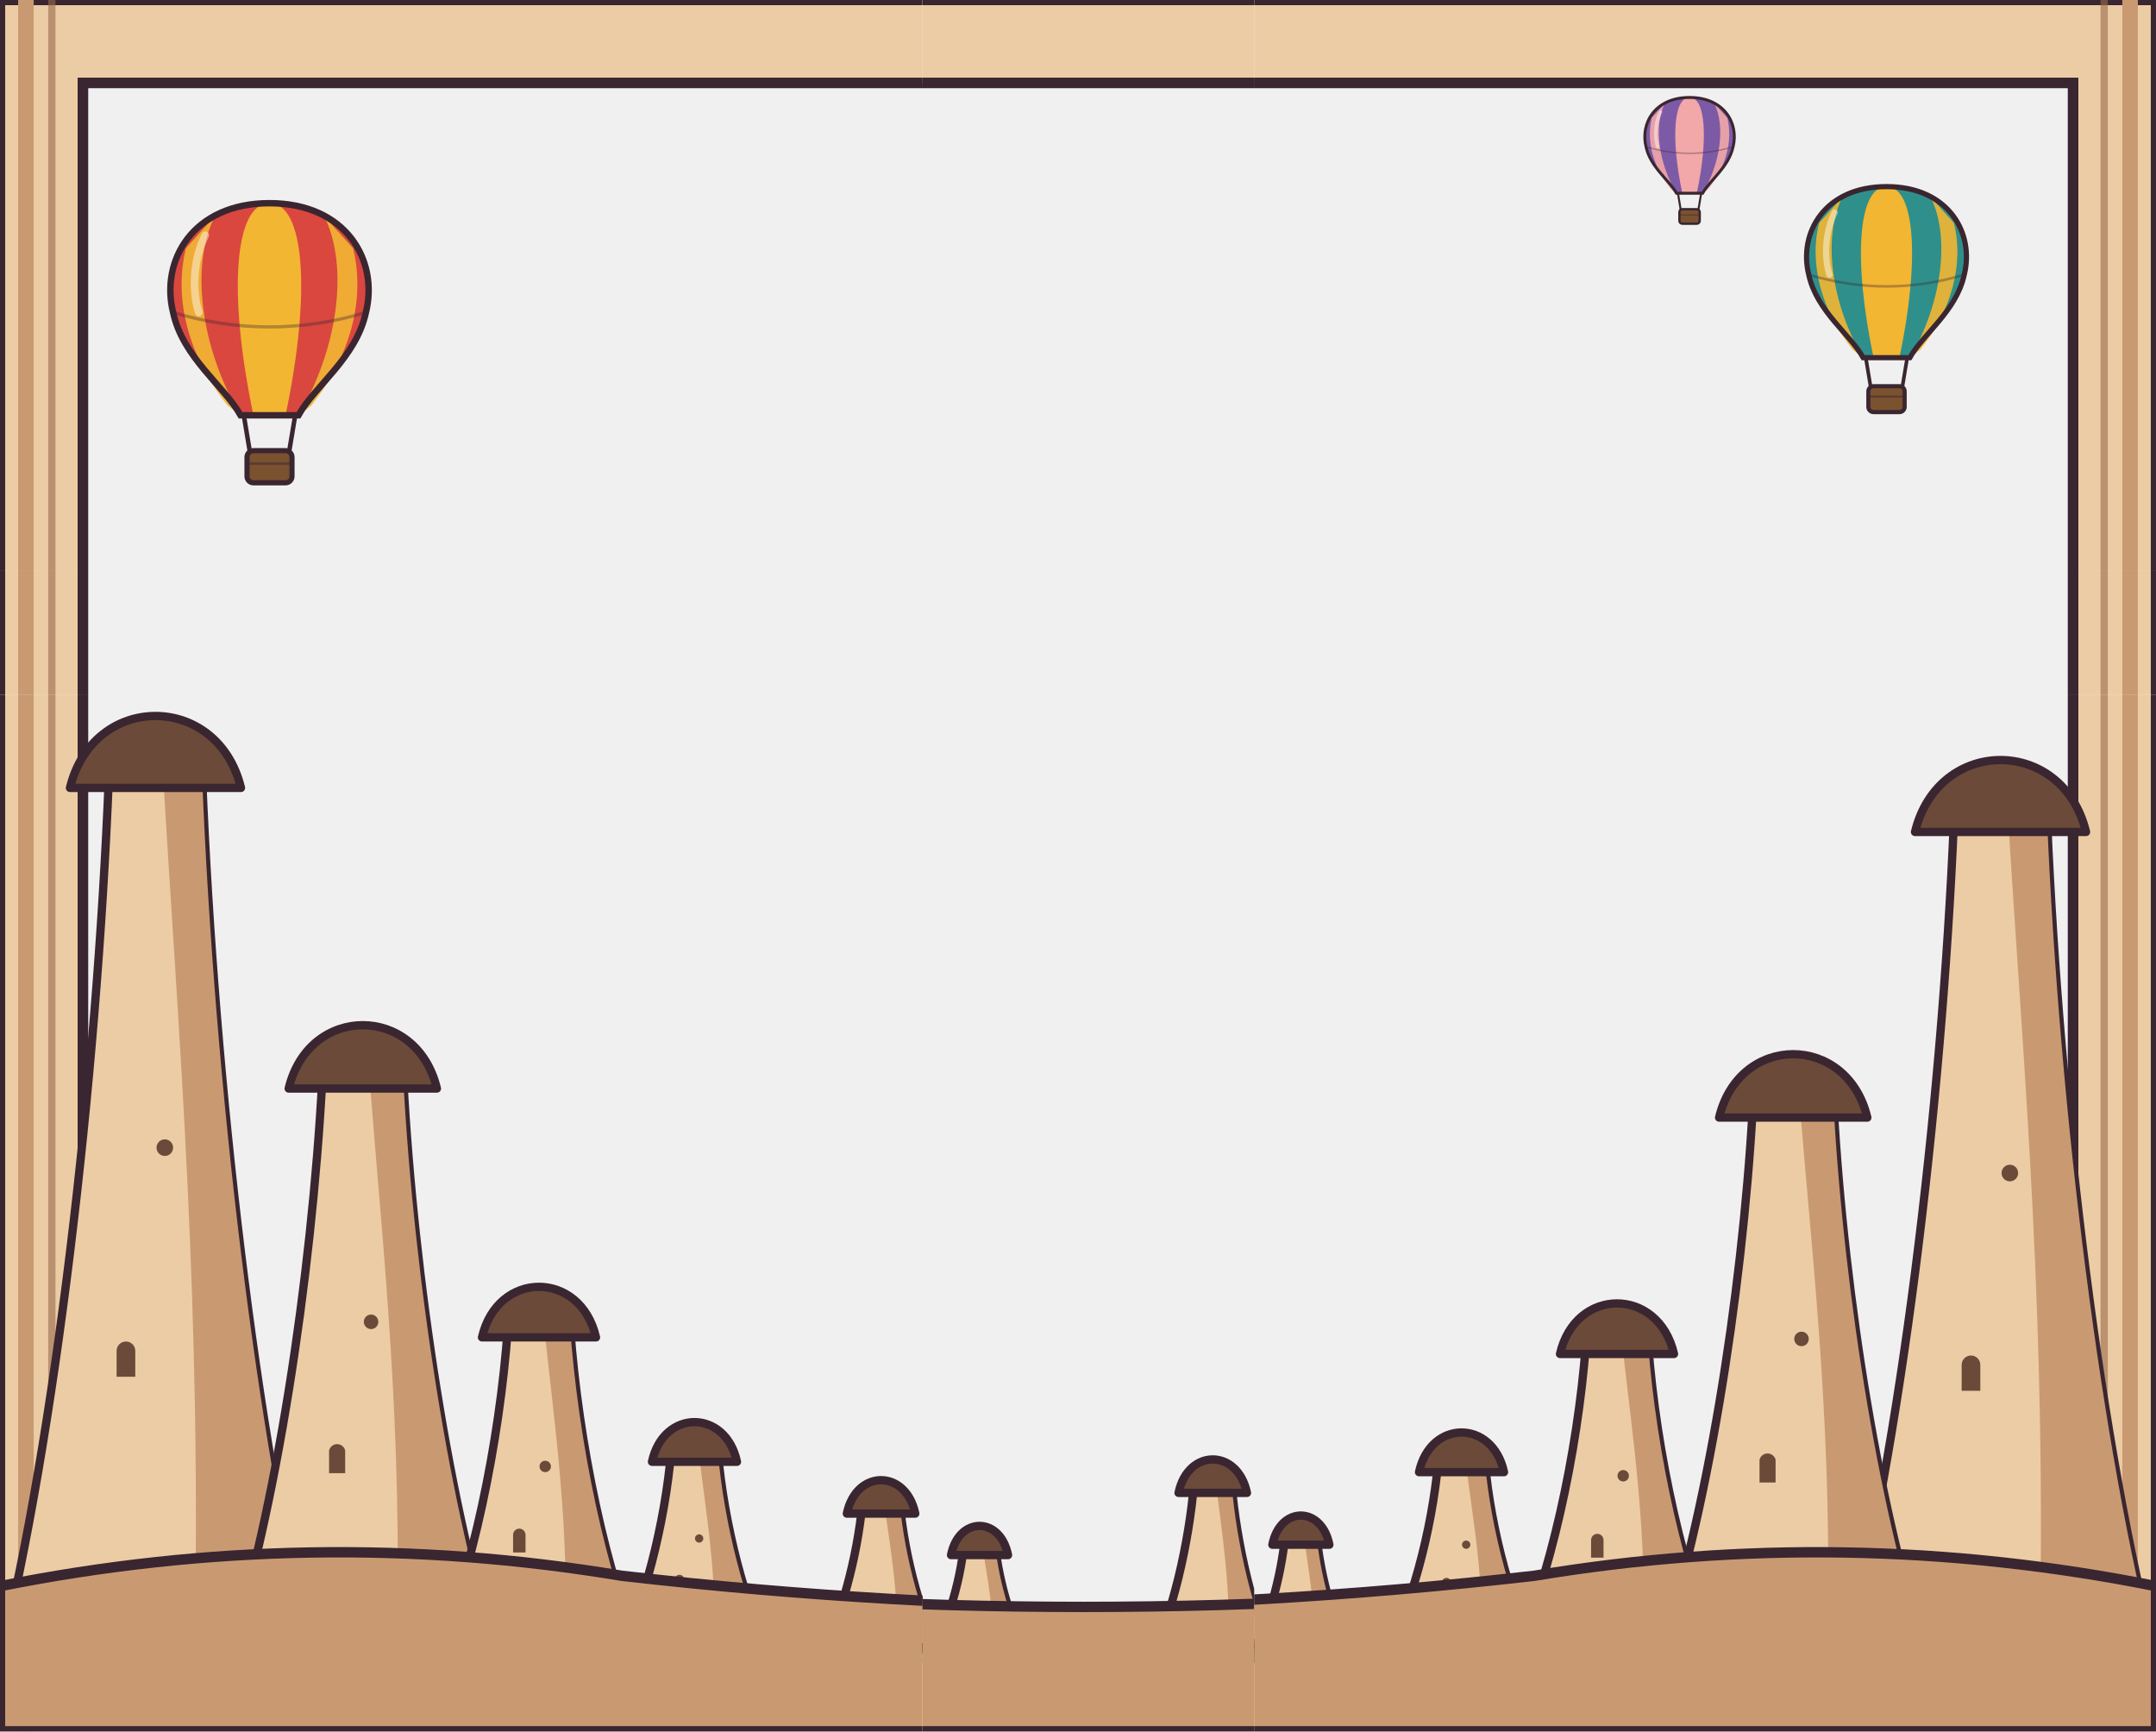
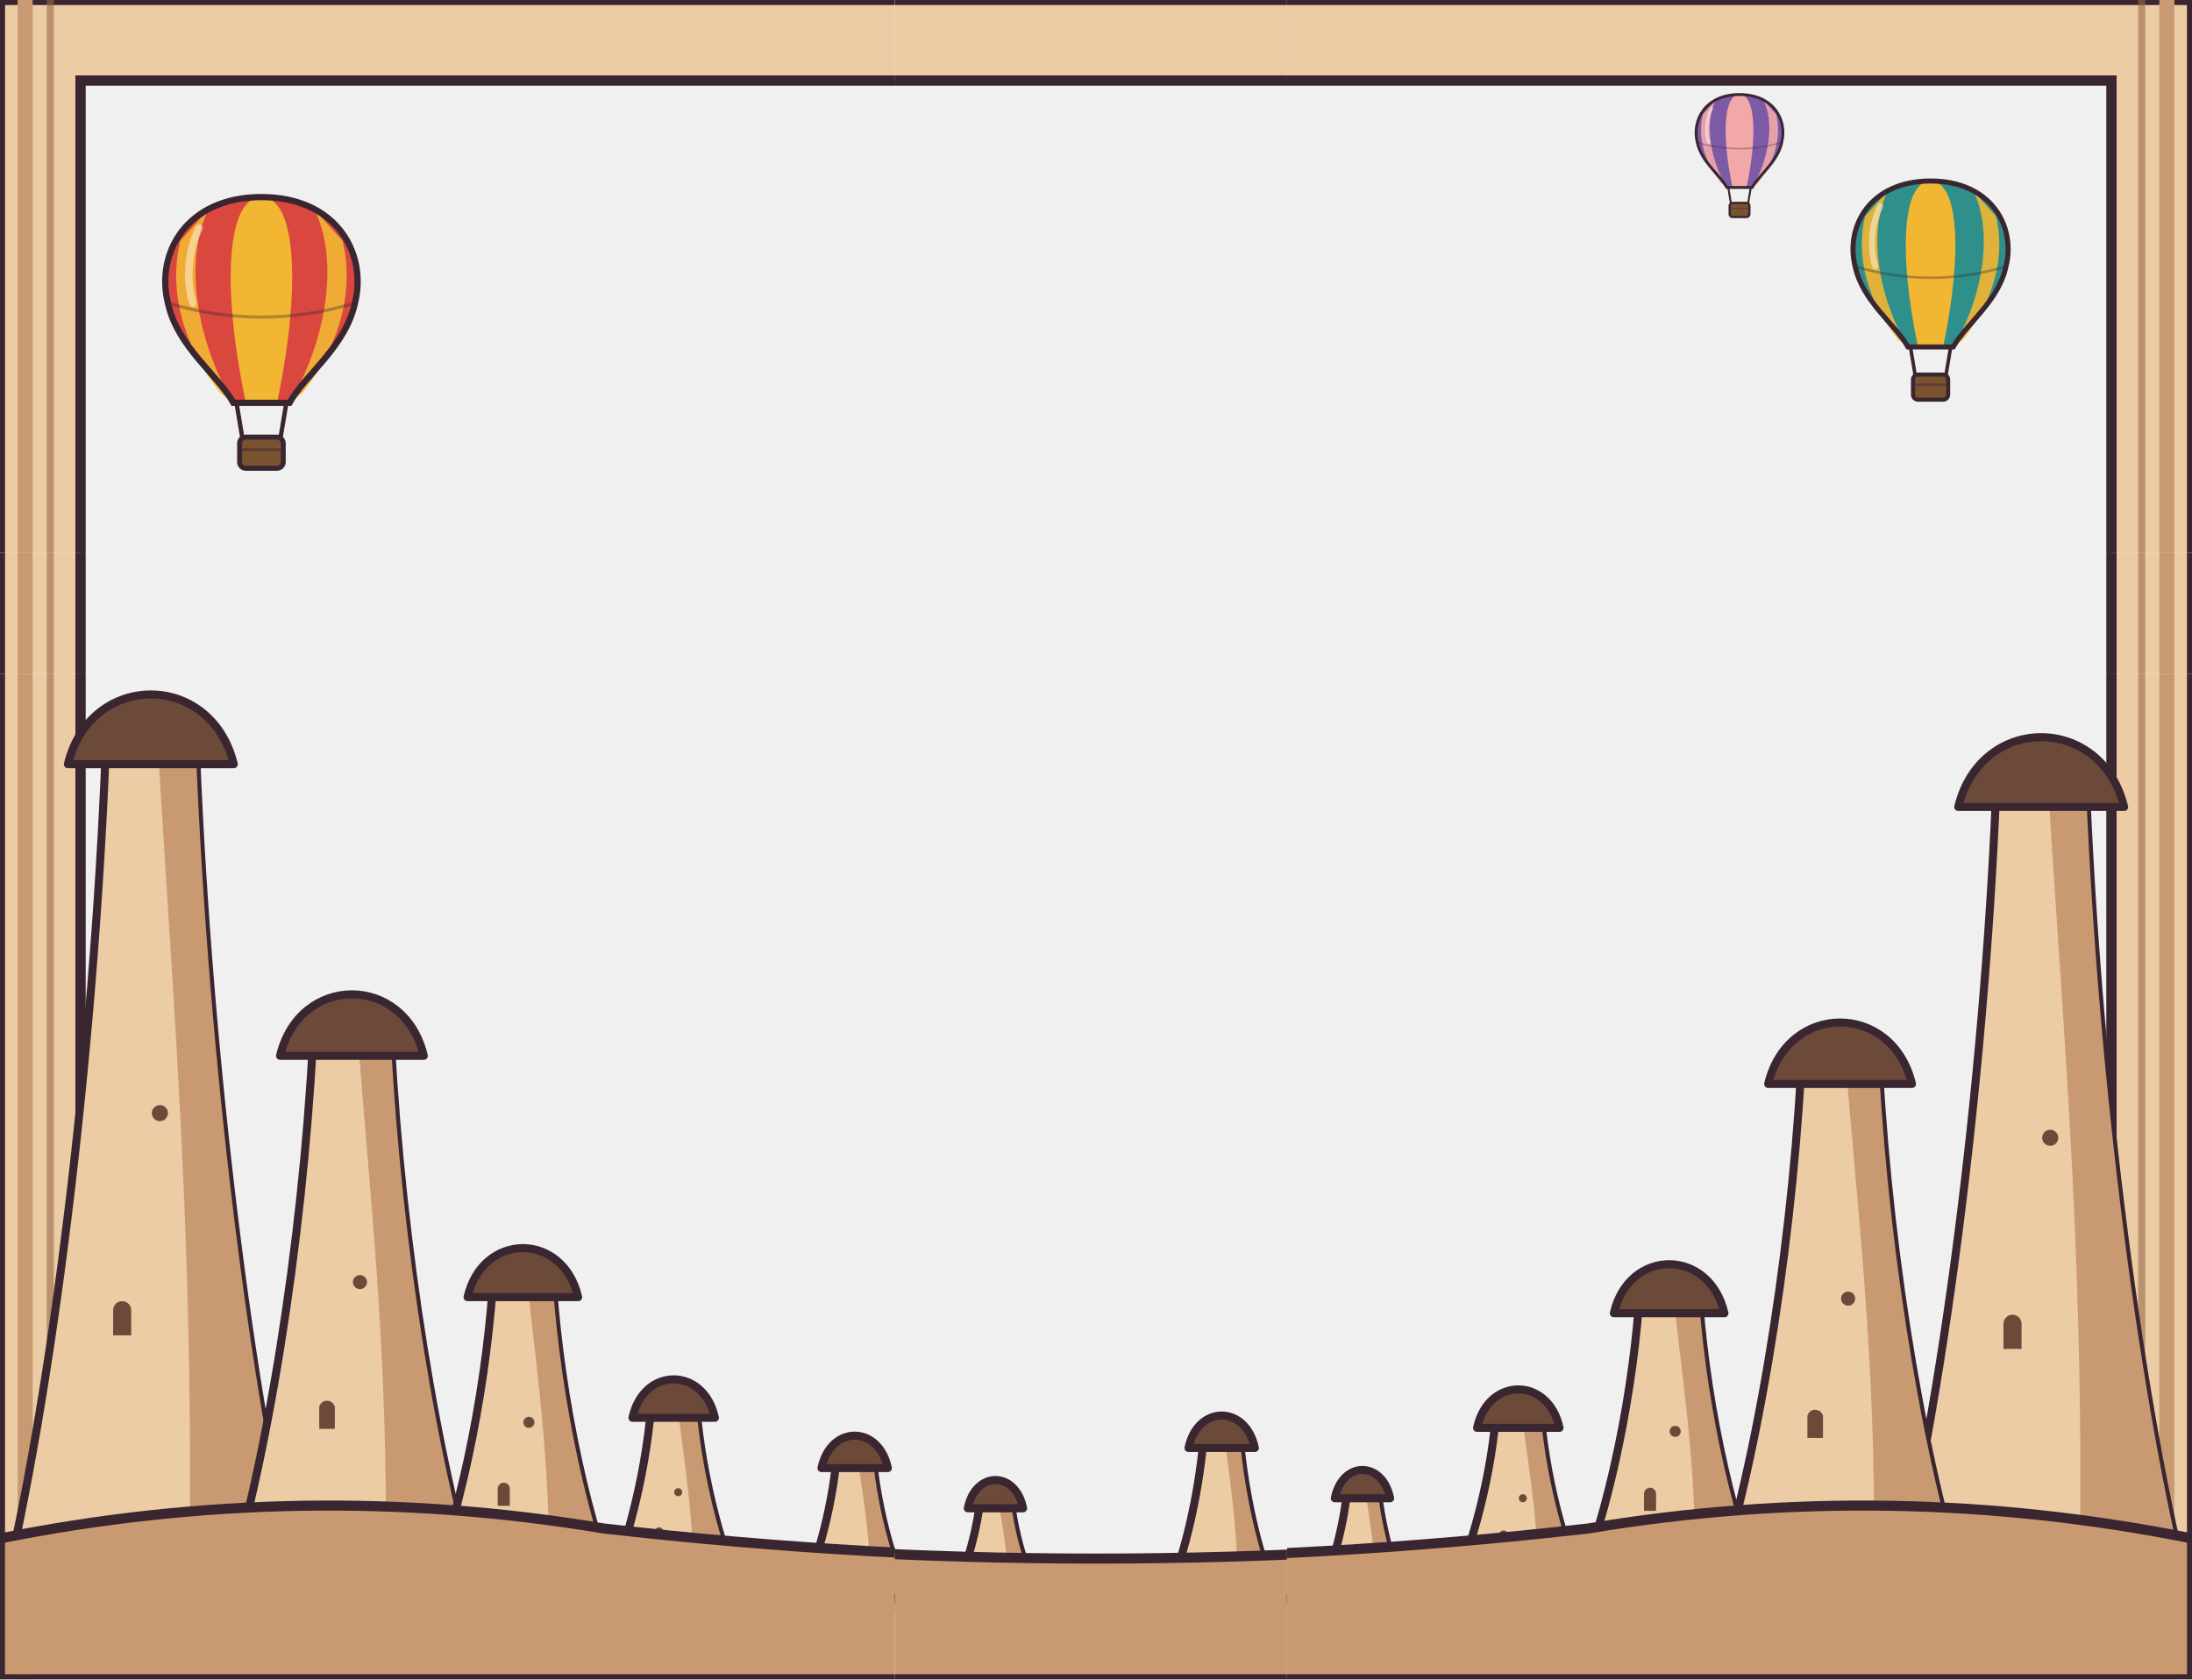
- <svg xmlns="http://www.w3.org/2000/svg" viewBox="0 0 416 334" width="416" height="334">
+ <svg xmlns="http://www.w3.org/2000/svg" viewBox="0 0 436 334" width="436" height="334">
  <defs>
    <g id="frame-art">
      <path d="M0 0H450V880H0Z M16 16V864H434V16Z" fill="#eccca4" fill-rule="evenodd" stroke="#3a2630" stroke-width="2" />
      <path d="M5 0V880 M445 0V880" stroke="#c99a72" stroke-width="3" />
      <path d="M10 0V880 M440 0V880" stroke="#9a6a4c" stroke-width="1.4" opacity=".6" />
      <rect x="16" y="16" width="418" height="848" fill="none" stroke="#3a2630" stroke-width="2" />
      <g transform="translate(170 866)">
        <path d="M-12 0 C-7.8 -7.5 -4.6 -19.5 -3.6 -30.0 L3.6 -30.0 C4.6 -19.5 7.8 -7.5 12 0Z" fill="#eccca4" stroke="#3a2630" stroke-width="1.6" stroke-linejoin="round" />
        <path d="M0.6 -30.0 L3.6 -30.0 C4.6 -19.5 7.8 -7.5 12 0 L3.0 0 C3.6 -12.0 1.8 -21.0 0.6 -30.0Z" fill="#c99a72" />
        <path d="M-6.6 -28.0 C-4.8 -36.6 4.8 -36.6 6.6 -28.0 Z" fill="#6b4a3a" stroke="#3a2630" stroke-width="1.6" stroke-linejoin="round" />
      </g>
      <g transform="translate(205 866)">
        <path d="M-10 0 C-6.5 -5.5 -3.8 -14.3 -3.0 -22.0 L3.0 -22.0 C3.8 -14.3 6.5 -5.5 10 0Z" fill="#eccca4" stroke="#3a2630" stroke-width="1.6" stroke-linejoin="round" />
        <path d="M0.5 -22.0 L3.0 -22.0 C3.8 -14.3 6.5 -5.5 10 0 L2.5 0 C3.0 -8.8 1.5 -15.4 0.5 -22.0Z" fill="#c99a72" />
        <path d="M-5.5 -20.0 C-4.0 -27.5 4.0 -27.5 5.5 -20.0 Z" fill="#6b4a3a" stroke="#3a2630" stroke-width="1.6" stroke-linejoin="round" />
      </g>
      <g transform="translate(250 866)">
        <path d="M-12 0 C-7.8 -8.5 -4.6 -22.1 -3.6 -34.0 L3.6 -34.0 C4.6 -22.1 7.8 -8.5 12 0Z" fill="#eccca4" stroke="#3a2630" stroke-width="1.6" stroke-linejoin="round" />
        <path d="M0.6 -34.0 L3.6 -34.0 C4.6 -22.1 7.8 -8.5 12 0 L3.0 0 C3.6 -13.6 1.8 -23.8 0.6 -34.0Z" fill="#c99a72" />
        <path d="M-6.6 -32.0 C-4.8 -40.6 4.8 -40.6 6.6 -32.0 Z" fill="#6b4a3a" stroke="#3a2630" stroke-width="1.6" stroke-linejoin="round" />
      </g>
      <g transform="translate(285 866)">
        <path d="M-10 0 C-6.5 -6.0 -3.8 -15.6 -3.0 -24.0 L3.0 -24.0 C3.8 -15.6 6.5 -6.0 10 0Z" fill="#eccca4" stroke="#3a2630" stroke-width="1.6" stroke-linejoin="round" />
        <path d="M0.5 -24.0 L3.0 -24.0 C3.8 -15.6 6.5 -6.0 10 0 L2.5 0 C3.0 -9.6 1.5 -16.8 0.5 -24.0Z" fill="#c99a72" />
        <path d="M-5.5 -22.0 C-4.0 -29.5 4.0 -29.5 5.5 -22.0 Z" fill="#6b4a3a" stroke="#3a2630" stroke-width="1.6" stroke-linejoin="round" />
      </g>
      <g transform="translate(30 866)">
        <path d="M-30 0 C-19.5 -42.5 -11.4 -110.5 -9.0 -170.0 L9.0 -170.0 C11.4 -110.5 19.5 -42.5 30 0Z" fill="#eccca4" stroke="#3a2630" stroke-width="1.6" stroke-linejoin="round" />
        <path d="M1.5 -170.0 L9.0 -170.0 C11.4 -110.5 19.5 -42.5 30 0 L7.5 0 C9.0 -68.0 4.5 -119.0 1.5 -170.0Z" fill="#c99a72" />
        <path d="M-7.5 -54.4 v-5.0 a1.8 1.8 0 0 1 3.6 0 v5.0Z" fill="#6b4a3a" />
        <circle cx="1.8" cy="-98.6" r="1.6" fill="#6b4a3a" />
        <path d="M-16.5 -168.0 C-12.0 -186.5 12.0 -186.5 16.5 -168.0 Z" fill="#6b4a3a" stroke="#3a2630" stroke-width="1.6" stroke-linejoin="round" />
      </g>
      <g transform="translate(420 866)">
        <path d="M-30 0 C-19.5 -40.4 -11.4 -105.0 -9.0 -161.5 L9.0 -161.5 C11.4 -105.0 19.5 -40.4 30 0Z" fill="#eccca4" stroke="#3a2630" stroke-width="1.6" stroke-linejoin="round" />
        <path d="M1.5 -161.5 L9.0 -161.5 C11.4 -105.0 19.5 -40.4 30 0 L7.5 0 C9.0 -64.6 4.5 -113.0 1.5 -161.5Z" fill="#c99a72" />
        <path d="M-7.5 -51.7 v-5.0 a1.8 1.8 0 0 1 3.6 0 v5.0Z" fill="#6b4a3a" />
        <circle cx="1.8" cy="-93.7" r="1.6" fill="#6b4a3a" />
        <path d="M-16.5 -159.5 C-12.0 -178.0 12.0 -178.0 16.5 -159.5 Z" fill="#6b4a3a" stroke="#3a2630" stroke-width="1.6" stroke-linejoin="round" />
      </g>
      <g transform="translate(70 866)">
        <path d="M-26 0 C-16.9 -28.0 -9.9 -72.8 -7.8 -112.0 L7.8 -112.0 C9.9 -72.8 16.9 -28.0 26 0Z" fill="#eccca4" stroke="#3a2630" stroke-width="1.6" stroke-linejoin="round" />
        <path d="M1.3 -112.0 L7.8 -112.0 C9.9 -72.8 16.9 -28.0 26 0 L6.5 0 C7.8 -44.8 3.9 -78.4 1.3 -112.0Z" fill="#c99a72" />
        <path d="M-6.5 -35.8 v-4.4 a1.6 1.6 0 0 1 3.1 0 v4.4Z" fill="#6b4a3a" />
        <circle cx="1.6" cy="-65.0" r="1.4" fill="#6b4a3a" />
        <path d="M-14.3 -110.0 C-10.4 -126.3 10.4 -126.3 14.3 -110.0 Z" fill="#6b4a3a" stroke="#3a2630" stroke-width="1.6" stroke-linejoin="round" />
      </g>
      <g transform="translate(380 866)">
        <path d="M-26 0 C-16.9 -26.6 -9.9 -69.2 -7.8 -106.4 L7.8 -106.4 C9.9 -69.2 16.9 -26.6 26 0Z" fill="#eccca4" stroke="#3a2630" stroke-width="1.6" stroke-linejoin="round" />
        <path d="M1.3 -106.4 L7.8 -106.4 C9.9 -69.2 16.9 -26.6 26 0 L6.5 0 C7.8 -42.6 3.9 -74.5 1.3 -106.4Z" fill="#c99a72" />
        <path d="M-6.5 -34.0 v-4.4 a1.6 1.6 0 0 1 3.1 0 v4.4Z" fill="#6b4a3a" />
        <circle cx="1.6" cy="-61.7" r="1.4" fill="#6b4a3a" />
        <path d="M-14.3 -104.4 C-10.4 -120.7 10.4 -120.7 14.3 -104.4 Z" fill="#6b4a3a" stroke="#3a2630" stroke-width="1.6" stroke-linejoin="round" />
      </g>
      <g transform="translate(104 866)">
        <path d="M-20 0 C-13.0 -16.0 -7.6 -41.6 -6.0 -64.0 L6.0 -64.0 C7.6 -41.6 13.0 -16.0 20 0Z" fill="#eccca4" stroke="#3a2630" stroke-width="1.6" stroke-linejoin="round" />
        <path d="M1.0 -64.0 L6.0 -64.0 C7.6 -41.6 13.0 -16.0 20 0 L5.0 0 C6.0 -25.6 3.0 -44.8 1.0 -64.0Z" fill="#c99a72" />
        <path d="M-5.0 -20.5 v-3.4 a1.2 1.2 0 0 1 2.4 0 v3.4Z" fill="#6b4a3a" />
        <circle cx="1.2" cy="-37.1" r="1.1" fill="#6b4a3a" />
        <path d="M-11.0 -62.0 C-8.0 -75.0 8.0 -75.0 11.0 -62.0 Z" fill="#6b4a3a" stroke="#3a2630" stroke-width="1.6" stroke-linejoin="round" />
      </g>
      <g transform="translate(346 866)">
        <path d="M-20 0 C-13.0 -15.2 -7.6 -39.5 -6.0 -60.8 L6.0 -60.8 C7.6 -39.5 13.0 -15.2 20 0Z" fill="#eccca4" stroke="#3a2630" stroke-width="1.6" stroke-linejoin="round" />
        <path d="M1.0 -60.8 L6.0 -60.8 C7.6 -39.5 13.0 -15.2 20 0 L5.0 0 C6.0 -24.3 3.0 -42.6 1.0 -60.8Z" fill="#c99a72" />
        <path d="M-5.0 -19.5 v-3.4 a1.2 1.2 0 0 1 2.4 0 v3.4Z" fill="#6b4a3a" />
        <circle cx="1.2" cy="-35.3" r="1.1" fill="#6b4a3a" />
        <path d="M-11.0 -58.8 C-8.0 -71.8 8.0 -71.8 11.0 -58.8 Z" fill="#6b4a3a" stroke="#3a2630" stroke-width="1.6" stroke-linejoin="round" />
      </g>
      <g transform="translate(134 866)">
        <path d="M-15 0 C-9.8 -10.0 -5.7 -26.0 -4.5 -40.0 L4.5 -40.0 C5.7 -26.0 9.8 -10.0 15 0Z" fill="#eccca4" stroke="#3a2630" stroke-width="1.6" stroke-linejoin="round" />
        <path d="M0.8 -40.0 L4.5 -40.0 C5.7 -26.0 9.8 -10.0 15 0 L3.8 0 C4.5 -16.0 2.2 -28.0 0.8 -40.0Z" fill="#c99a72" />
        <path d="M-3.8 -12.8 v-2.5 a0.9 0.9 0 0 1 1.8 0 v2.5Z" fill="#6b4a3a" />
        <circle cx="0.9" cy="-23.2" r="0.8" fill="#6b4a3a" />
        <path d="M-8.2 -38.0 C-6.0 -48.2 6.0 -48.2 8.2 -38.0 Z" fill="#6b4a3a" stroke="#3a2630" stroke-width="1.6" stroke-linejoin="round" />
      </g>
      <g transform="translate(316 866)">
        <path d="M-15 0 C-9.8 -9.5 -5.7 -24.7 -4.5 -38.0 L4.5 -38.0 C5.7 -24.7 9.8 -9.5 15 0Z" fill="#eccca4" stroke="#3a2630" stroke-width="1.6" stroke-linejoin="round" />
        <path d="M0.8 -38.0 L4.5 -38.0 C5.7 -24.7 9.8 -9.5 15 0 L3.8 0 C4.5 -15.2 2.2 -26.6 0.8 -38.0Z" fill="#c99a72" />
        <path d="M-3.8 -12.2 v-2.5 a0.9 0.9 0 0 1 1.8 0 v2.5Z" fill="#6b4a3a" />
        <circle cx="0.9" cy="-22.0" r="0.8" fill="#6b4a3a" />
        <path d="M-8.2 -36.0 C-6.0 -46.2 6.0 -46.2 8.2 -36.0 Z" fill="#6b4a3a" stroke="#3a2630" stroke-width="1.6" stroke-linejoin="round" />
      </g>
      <path d="M0 880 V852 Q60 840 120 850 Q225 862 330 850 Q390 840 450 852 V880Z" fill="#c99a72" stroke="#3a2630" stroke-width="2" />
      <g transform="translate(52 64)">
        <g transform="scale(0.62)">
          <path d="M-8 26 L-6 38 M8 26 L6 38" stroke="#3a2630" stroke-width="1.4" />
          <path d="M0 -40 C24 -40 34 -22 30 -6 C27 8 14 17 9 26 L-9 26 C-14 17 -27 8 -30 -6 C-34 -22 -24 -40 0 -40Z" fill="#d9473f" />
          <path d="M0 -40 C11 -40 13 -12 5 26 L-5 26 C-13 -12 -11 -40 0 -40Z" fill="#f2b632" />
          <path d="M-17 -36 C-25 -20 -21 6 -9 26 L-13 23 C-25 8 -30 -10 -26 -26Z M17 -36 C25 -20 21 6 9 26 L13 23 C25 8 30 -10 26 -26Z" fill="#f2b632" opacity=".9" />
          <path d="M-30 -6 C-10 0 10 0 30 -6" fill="none" stroke="#3a2630" stroke-width="1" opacity=".35" />
          <path d="M0 -40 C24 -40 34 -22 30 -6 C27 8 14 17 9 26 L-9 26 C-14 17 -27 8 -30 -6 C-34 -22 -24 -40 0 -40Z" fill="none" stroke="#3a2630" stroke-width="2" />
          <path d="M-20 -30 C-24 -22 -24 -12 -22 -6" fill="none" stroke="#ffffff" stroke-width="2.4" stroke-linecap="round" opacity=".45" />
          <rect x="-7" y="37" width="14" height="10" rx="2" fill="#7a5230" stroke="#3a2630" stroke-width="1.6" />
          <path d="M-7 41 H7" stroke="#3a2630" stroke-width=".8" opacity=".5" />
        </g>
      </g>
      <g transform="translate(398 56)">
        <g transform="scale(0.5)">
          <path d="M-8 26 L-6 38 M8 26 L6 38" stroke="#3a2630" stroke-width="1.4" />
          <path d="M0 -40 C24 -40 34 -22 30 -6 C27 8 14 17 9 26 L-9 26 C-14 17 -27 8 -30 -6 C-34 -22 -24 -40 0 -40Z" fill="#2f8f8b" />
          <path d="M0 -40 C11 -40 13 -12 5 26 L-5 26 C-13 -12 -11 -40 0 -40Z" fill="#f2b632" />
          <path d="M-17 -36 C-25 -20 -21 6 -9 26 L-13 23 C-25 8 -30 -10 -26 -26Z M17 -36 C25 -20 21 6 9 26 L13 23 C25 8 30 -10 26 -26Z" fill="#f2b632" opacity=".9" />
          <path d="M-30 -6 C-10 0 10 0 30 -6" fill="none" stroke="#3a2630" stroke-width="1" opacity=".35" />
          <path d="M0 -40 C24 -40 34 -22 30 -6 C27 8 14 17 9 26 L-9 26 C-14 17 -27 8 -30 -6 C-34 -22 -24 -40 0 -40Z" fill="none" stroke="#3a2630" stroke-width="2" />
          <path d="M-20 -30 C-24 -22 -24 -12 -22 -6" fill="none" stroke="#ffffff" stroke-width="2.4" stroke-linecap="round" opacity=".45" />
          <rect x="-7" y="37" width="14" height="10" rx="2" fill="#7a5230" stroke="#3a2630" stroke-width="1.6" />
          <path d="M-7 41 H7" stroke="#3a2630" stroke-width=".8" opacity=".5" />
        </g>
      </g>
      <g transform="translate(360 30)">
        <g transform="scale(0.28)">
          <path d="M-8 26 L-6 38 M8 26 L6 38" stroke="#3a2630" stroke-width="1.4" />
          <path d="M0 -40 C24 -40 34 -22 30 -6 C27 8 14 17 9 26 L-9 26 C-14 17 -27 8 -30 -6 C-34 -22 -24 -40 0 -40Z" fill="#7d5aa6" />
          <path d="M0 -40 C11 -40 13 -12 5 26 L-5 26 C-13 -12 -11 -40 0 -40Z" fill="#f2a7a8" />
          <path d="M-17 -36 C-25 -20 -21 6 -9 26 L-13 23 C-25 8 -30 -10 -26 -26Z M17 -36 C25 -20 21 6 9 26 L13 23 C25 8 30 -10 26 -26Z" fill="#f2a7a8" opacity=".9" />
          <path d="M-30 -6 C-10 0 10 0 30 -6" fill="none" stroke="#3a2630" stroke-width="1" opacity=".35" />
          <path d="M0 -40 C24 -40 34 -22 30 -6 C27 8 14 17 9 26 L-9 26 C-14 17 -27 8 -30 -6 C-34 -22 -24 -40 0 -40Z" fill="none" stroke="#3a2630" stroke-width="2" />
          <path d="M-20 -30 C-24 -22 -24 -12 -22 -6" fill="none" stroke="#ffffff" stroke-width="2.4" stroke-linecap="round" opacity=".45" />
          <rect x="-7" y="37" width="14" height="10" rx="2" fill="#7a5230" stroke="#3a2630" stroke-width="1.6" />
          <path d="M-7 41 H7" stroke="#3a2630" stroke-width=".8" opacity=".5" />
        </g>
      </g>
    </g>
  </defs>
  <svg x="0" y="0" width="178" height="110" viewBox="0 0 178 110">
    <use href="#frame-art" />
  </svg>
-   <svg x="178" y="0" width="64" height="110" viewBox="178 0 64 110">
+   <svg x="178" y="0" width="78" height="110" viewBox="178 0 78 110">
    <use href="#frame-art" />
  </svg>
-   <svg x="242" y="0" width="174" height="110" viewBox="276 0 174 110">
+   <svg x="256" y="0" width="180" height="110" viewBox="270 0 180 110">
    <use href="#frame-art" />
  </svg>
  <svg x="0" y="110" width="178" height="24" viewBox="0 110 178 24">
    <use href="#frame-art" />
  </svg>
-   <svg x="242" y="110" width="174" height="24" viewBox="276 110 174 24">
+   <svg x="256" y="110" width="180" height="24" viewBox="270 110 180 24">
    <use href="#frame-art" />
  </svg>
  <svg x="0" y="134" width="178" height="200" viewBox="0 680 178 200">
    <use href="#frame-art" />
  </svg>
-   <svg x="178" y="134" width="64" height="200" viewBox="194 680 64 200">
+   <svg x="178" y="134" width="78" height="200" viewBox="185 680 78 200">
    <use href="#frame-art" />
  </svg>
-   <svg x="242" y="134" width="174" height="200" viewBox="276 680 174 200">
+   <svg x="256" y="134" width="180" height="200" viewBox="270 680 180 200">
    <use href="#frame-art" />
  </svg>
</svg>
